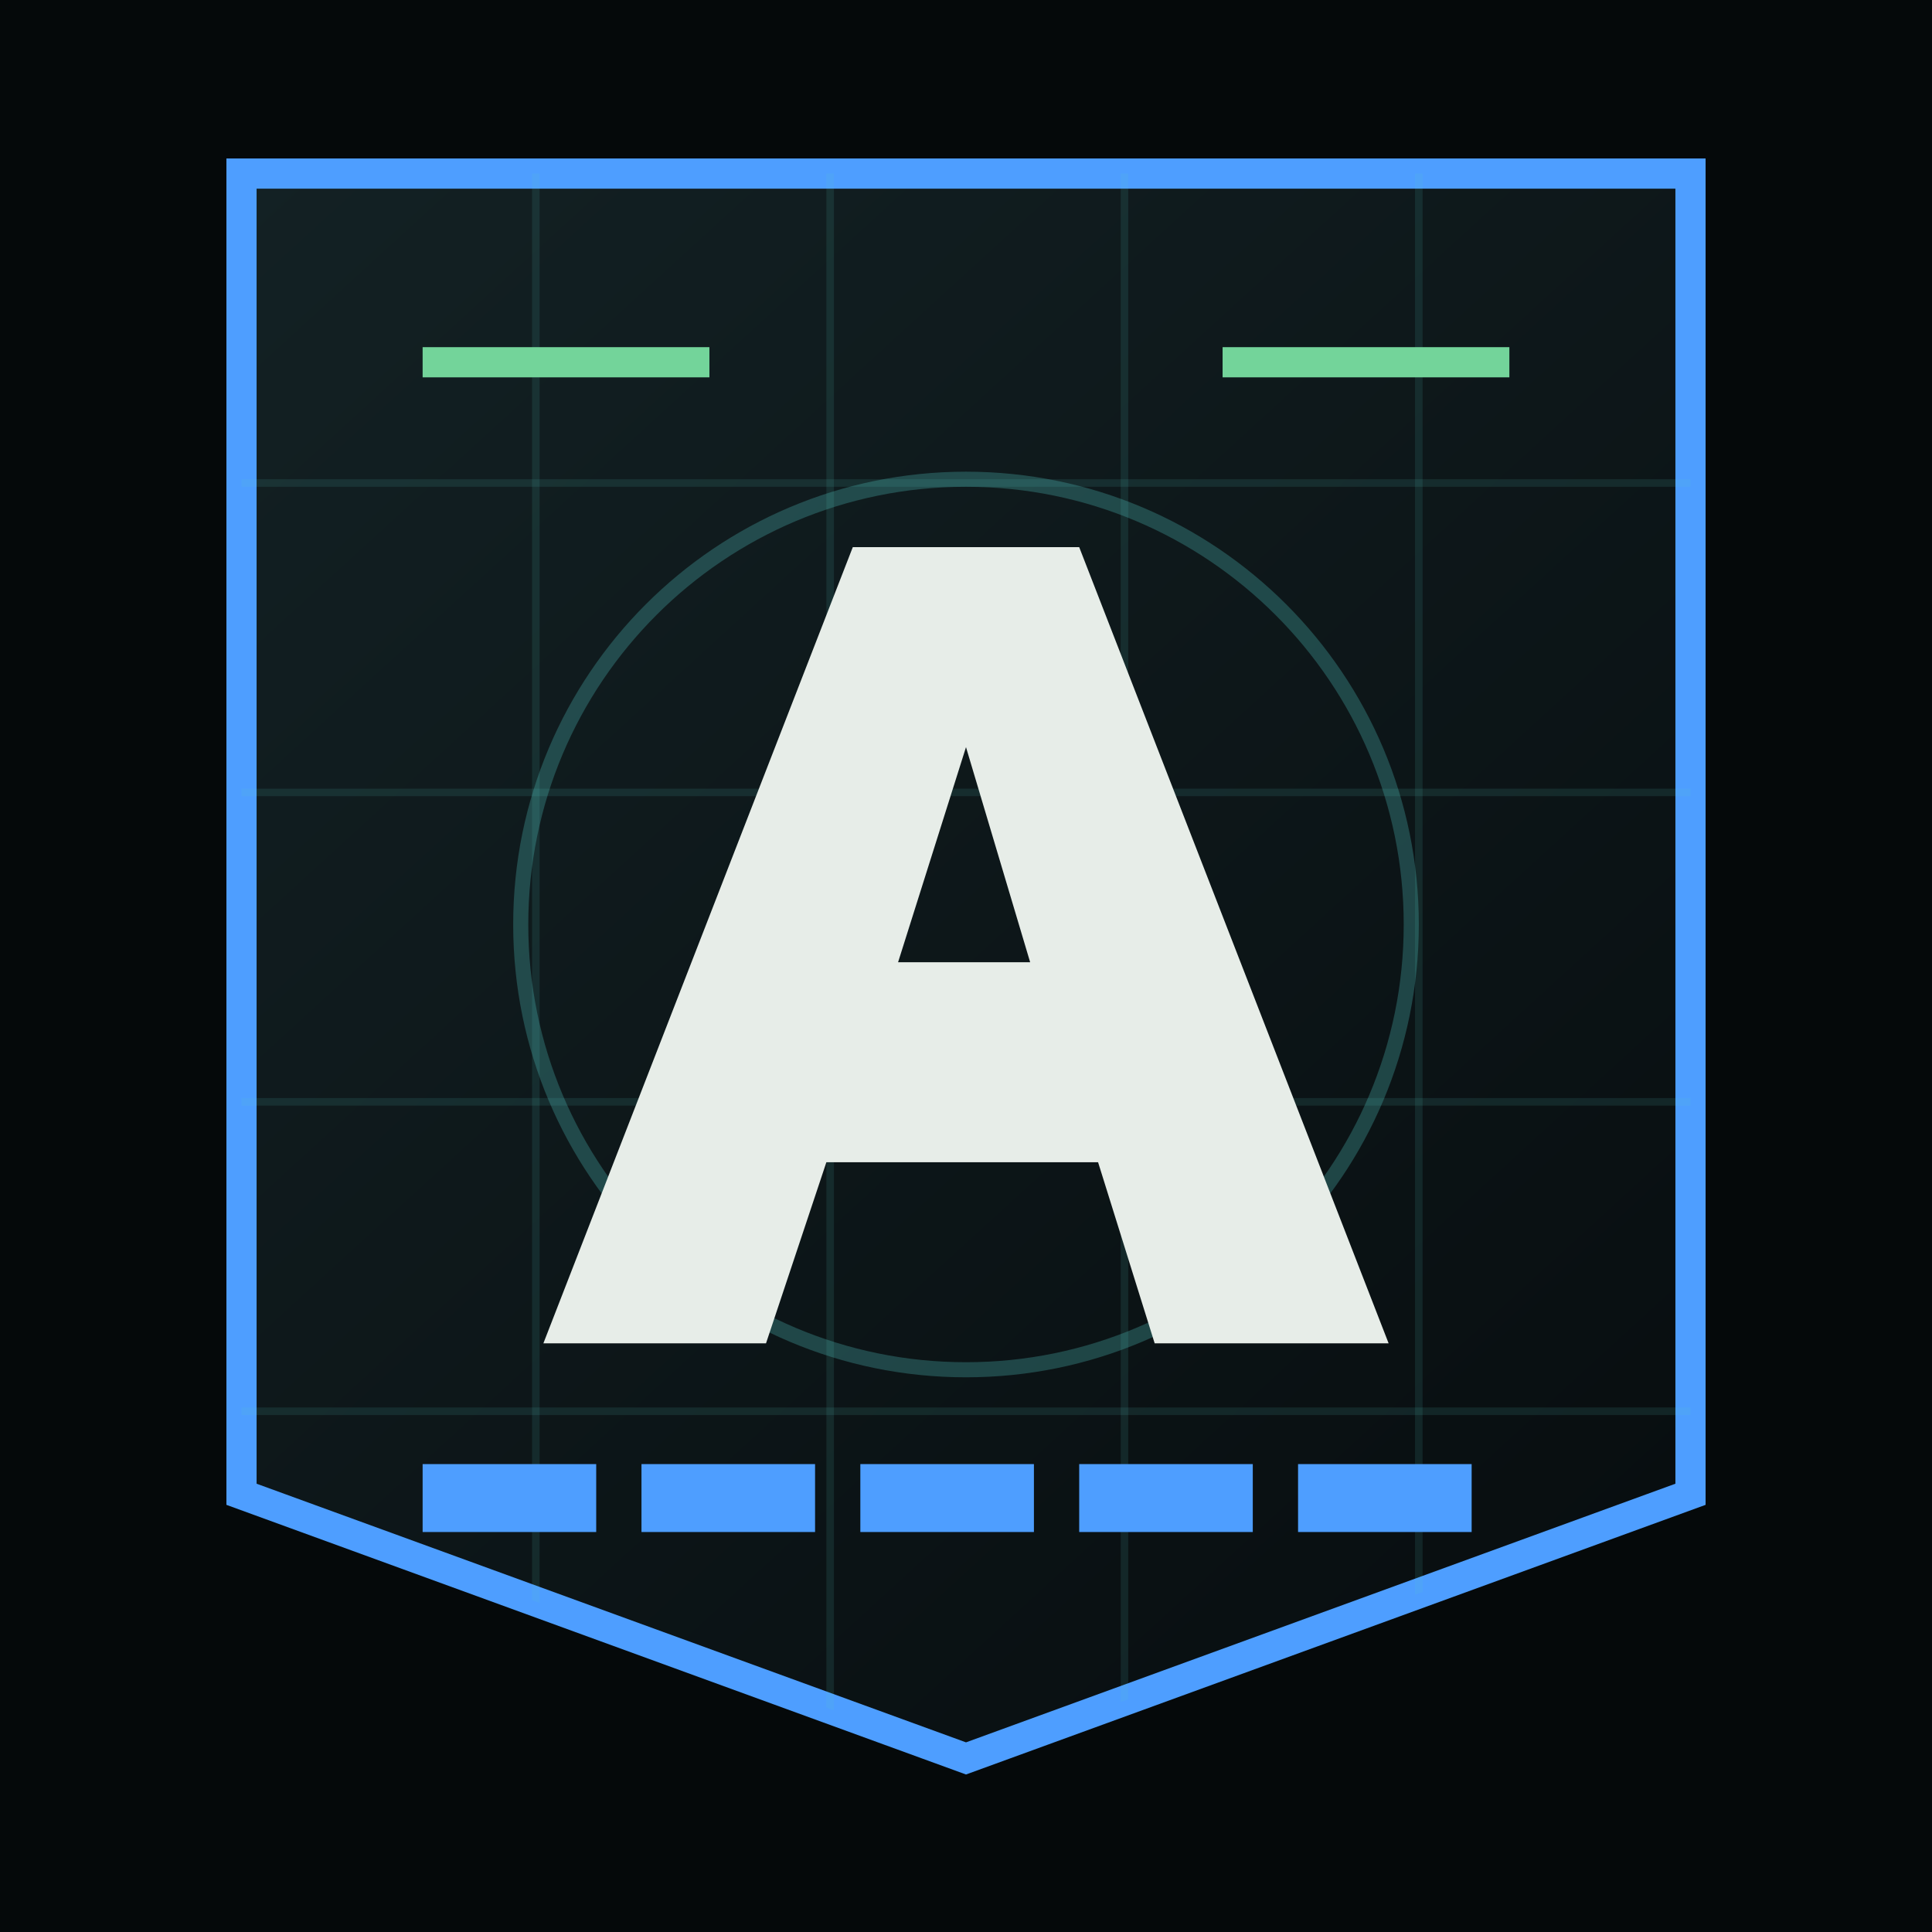
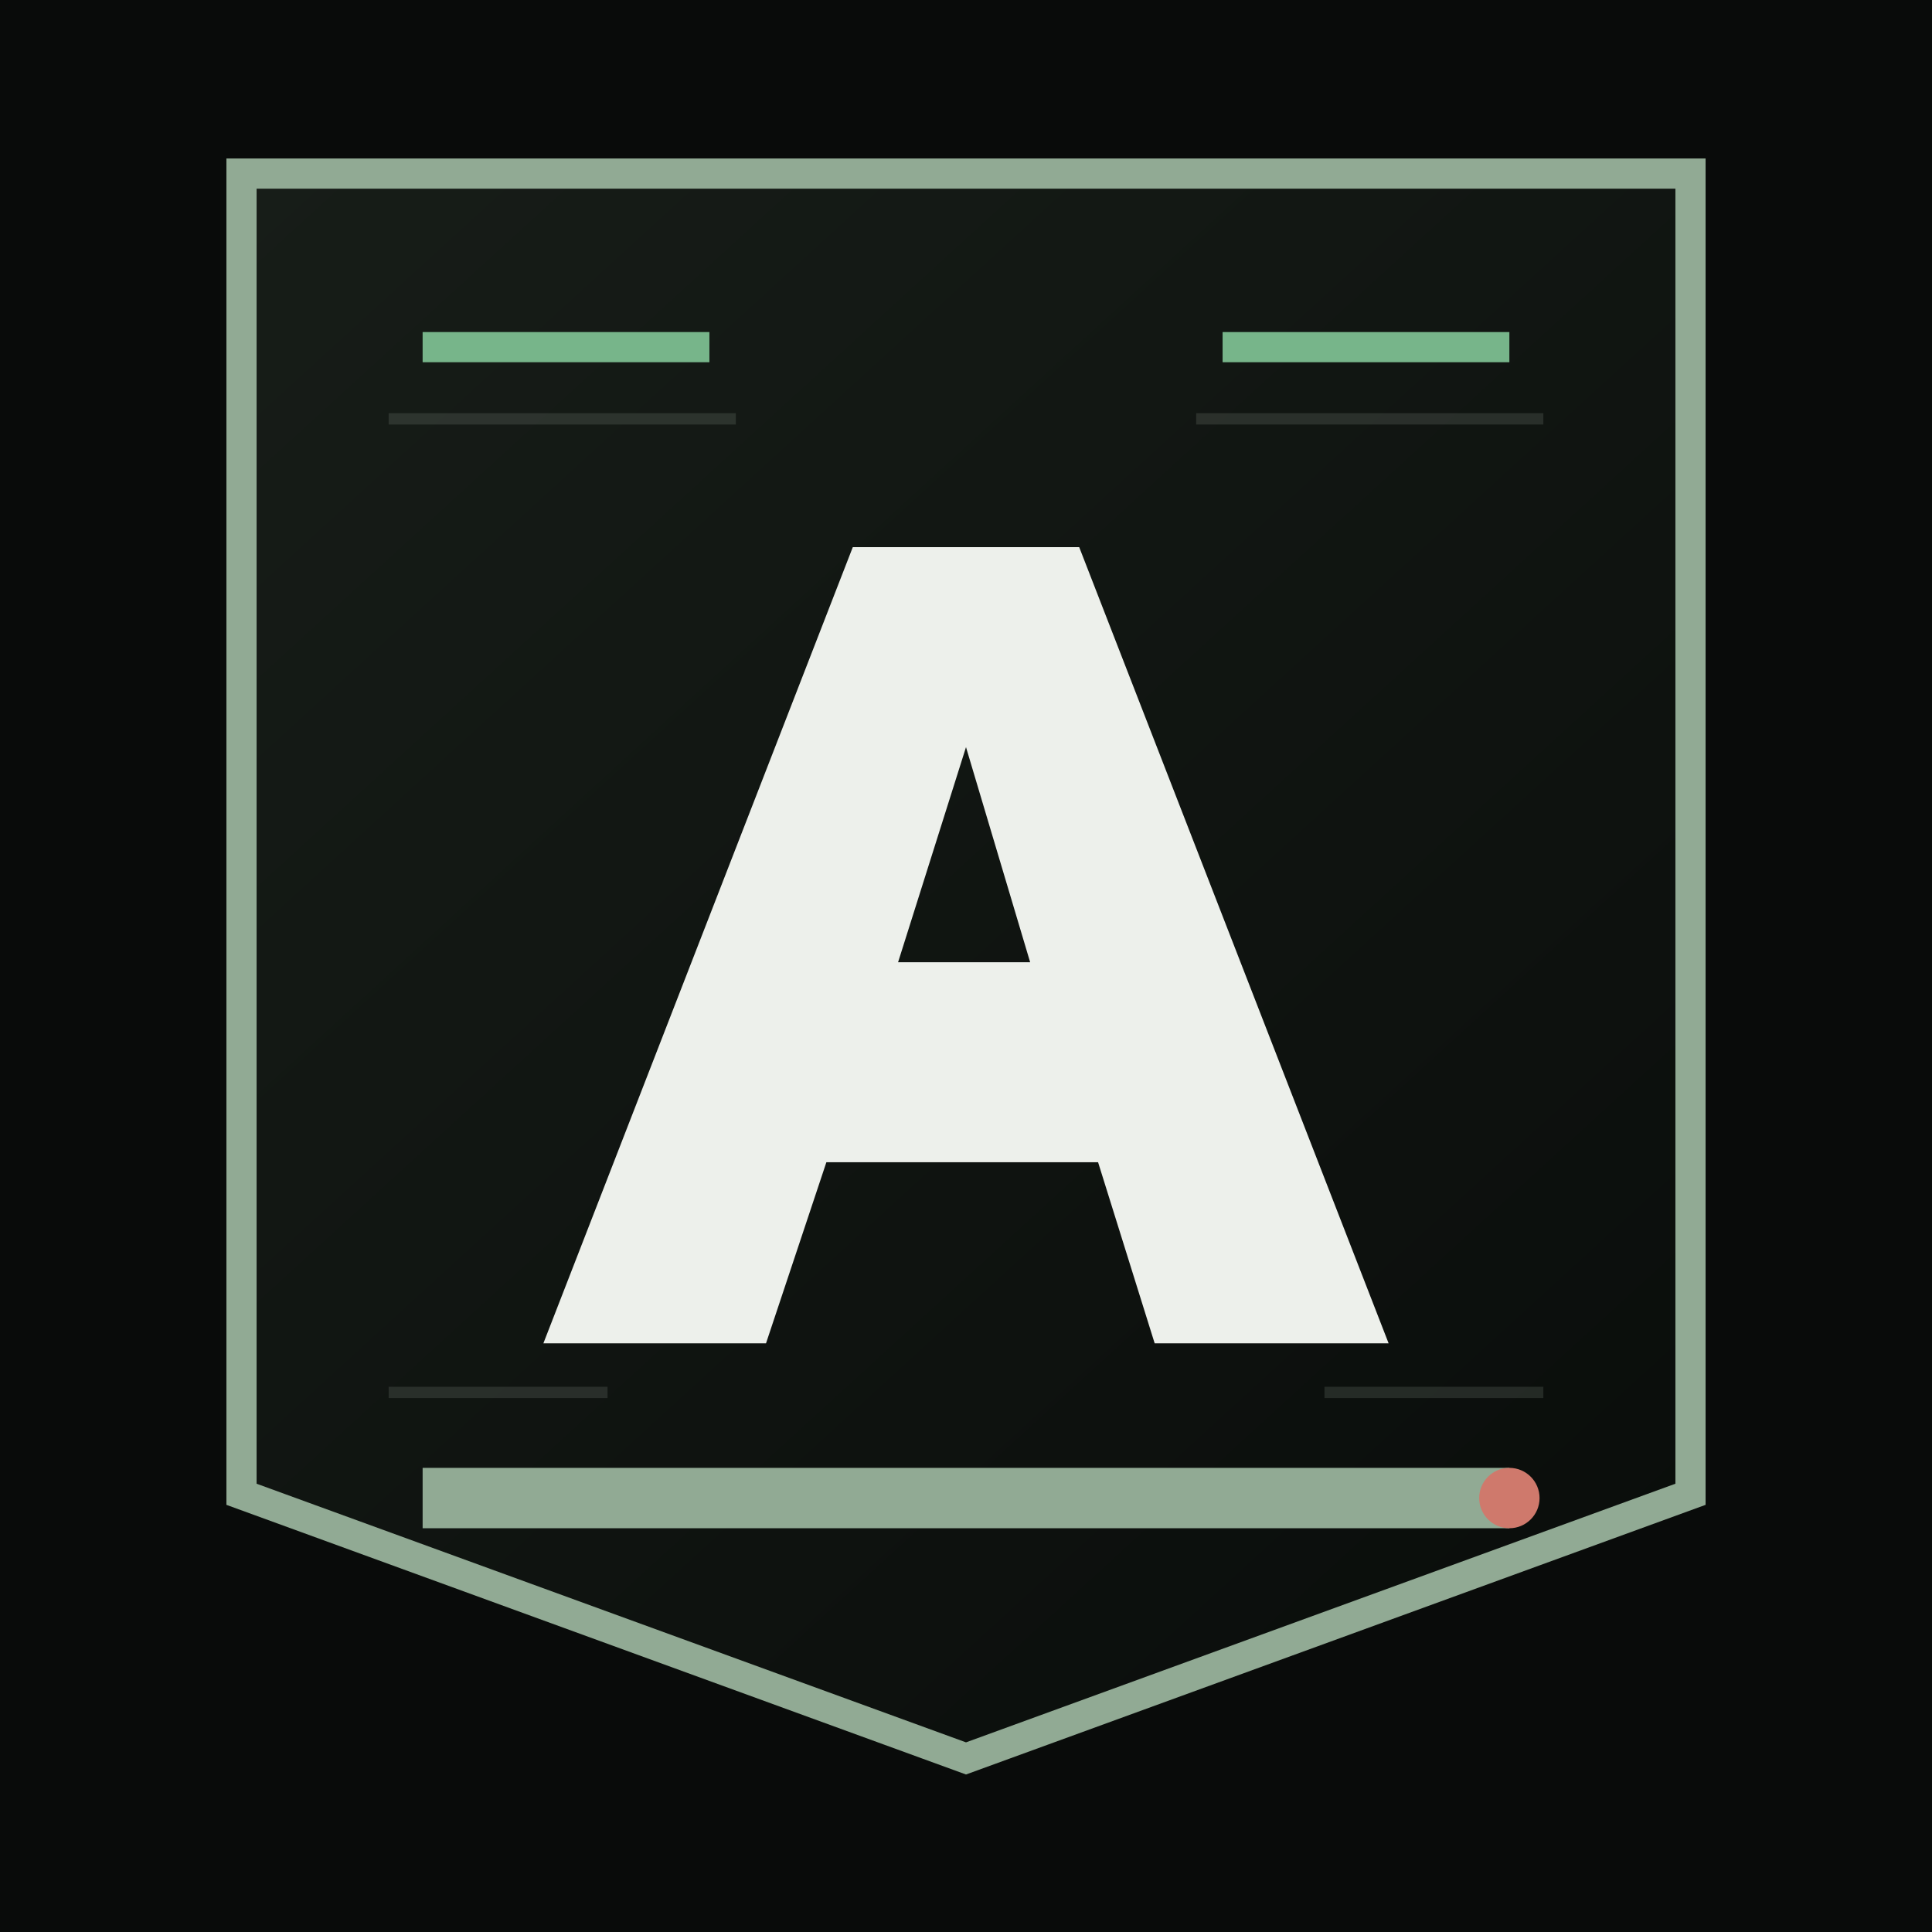
<svg xmlns="http://www.w3.org/2000/svg" viewBox="0 0 512 512">
  <defs>
    <linearGradient id="panel" x1="64" y1="46" x2="448" y2="466" gradientUnits="userSpaceOnUse">
-       <stop stop-color="#132124" />
-       <stop offset="1" stop-color="#070c0e" />
+       <stop stop-color="#171d18" />
+       <stop offset="1" stop-color="#090c0a" />
    </linearGradient>
    <clipPath id="shield">
      <path d="M64 46h384v350L256 466 64 396Z" />
    </clipPath>
  </defs>
-   <rect width="512" height="512" fill="#05090a" />
-   <path d="M64 46h384v350L256 466 64 396Z" fill="url(#panel)" stroke="#4e9eff" stroke-width="8" />
-   <g clip-path="url(#shield)" stroke="#54c8c6" stroke-opacity=".12" stroke-width="2">
-     <path d="M64 128h384M64 210h384M64 292h384M64 374h384" />
-     <path d="M142 46v380M220 46v410M298 46v410M376 46v380" />
+   <rect width="512" height="512" fill="#090b0a" />
+   <path d="M64 46h384v350L256 466 64 396Z" fill="url(#panel)" stroke="#91aa94" stroke-width="8" />
+   <g clip-path="url(#shield)" fill="none" stroke="#c1d2c3" stroke-opacity=".14" stroke-width="3">
+     <path d="M103 111h92M317 111h92" />
+     <path d="M103 369h58M351 369h58" />
  </g>
-   <path d="M112 96h76M324 96h76" stroke="#73d49a" stroke-width="8" />
-   <circle cx="256" cy="245" r="118" fill="none" stroke="#54c8c6" stroke-opacity=".28" stroke-width="4" />
-   <path d="M144 356 226 145h60l82 211h-62l-15-48h-72l-16 48Zm94-101h35l-17-57Z" fill="#e7ede8" />
-   <path d="M112 397h288" stroke="#4e9eff" stroke-width="18" stroke-dasharray="46 12" />
+   <path d="M112 92h76M324 92h76" stroke="#77b58a" stroke-width="8" />
+   <path d="M144 356 226 145h60l82 211h-62l-15-48h-72l-16 48Zm94-101h35l-17-57Z" fill="#edf0eb" />
+   <path d="M112 397h288" stroke="#91aa94" stroke-width="16" />
+   <circle cx="400" cy="397" r="8" fill="#cf796c" />
</svg>
